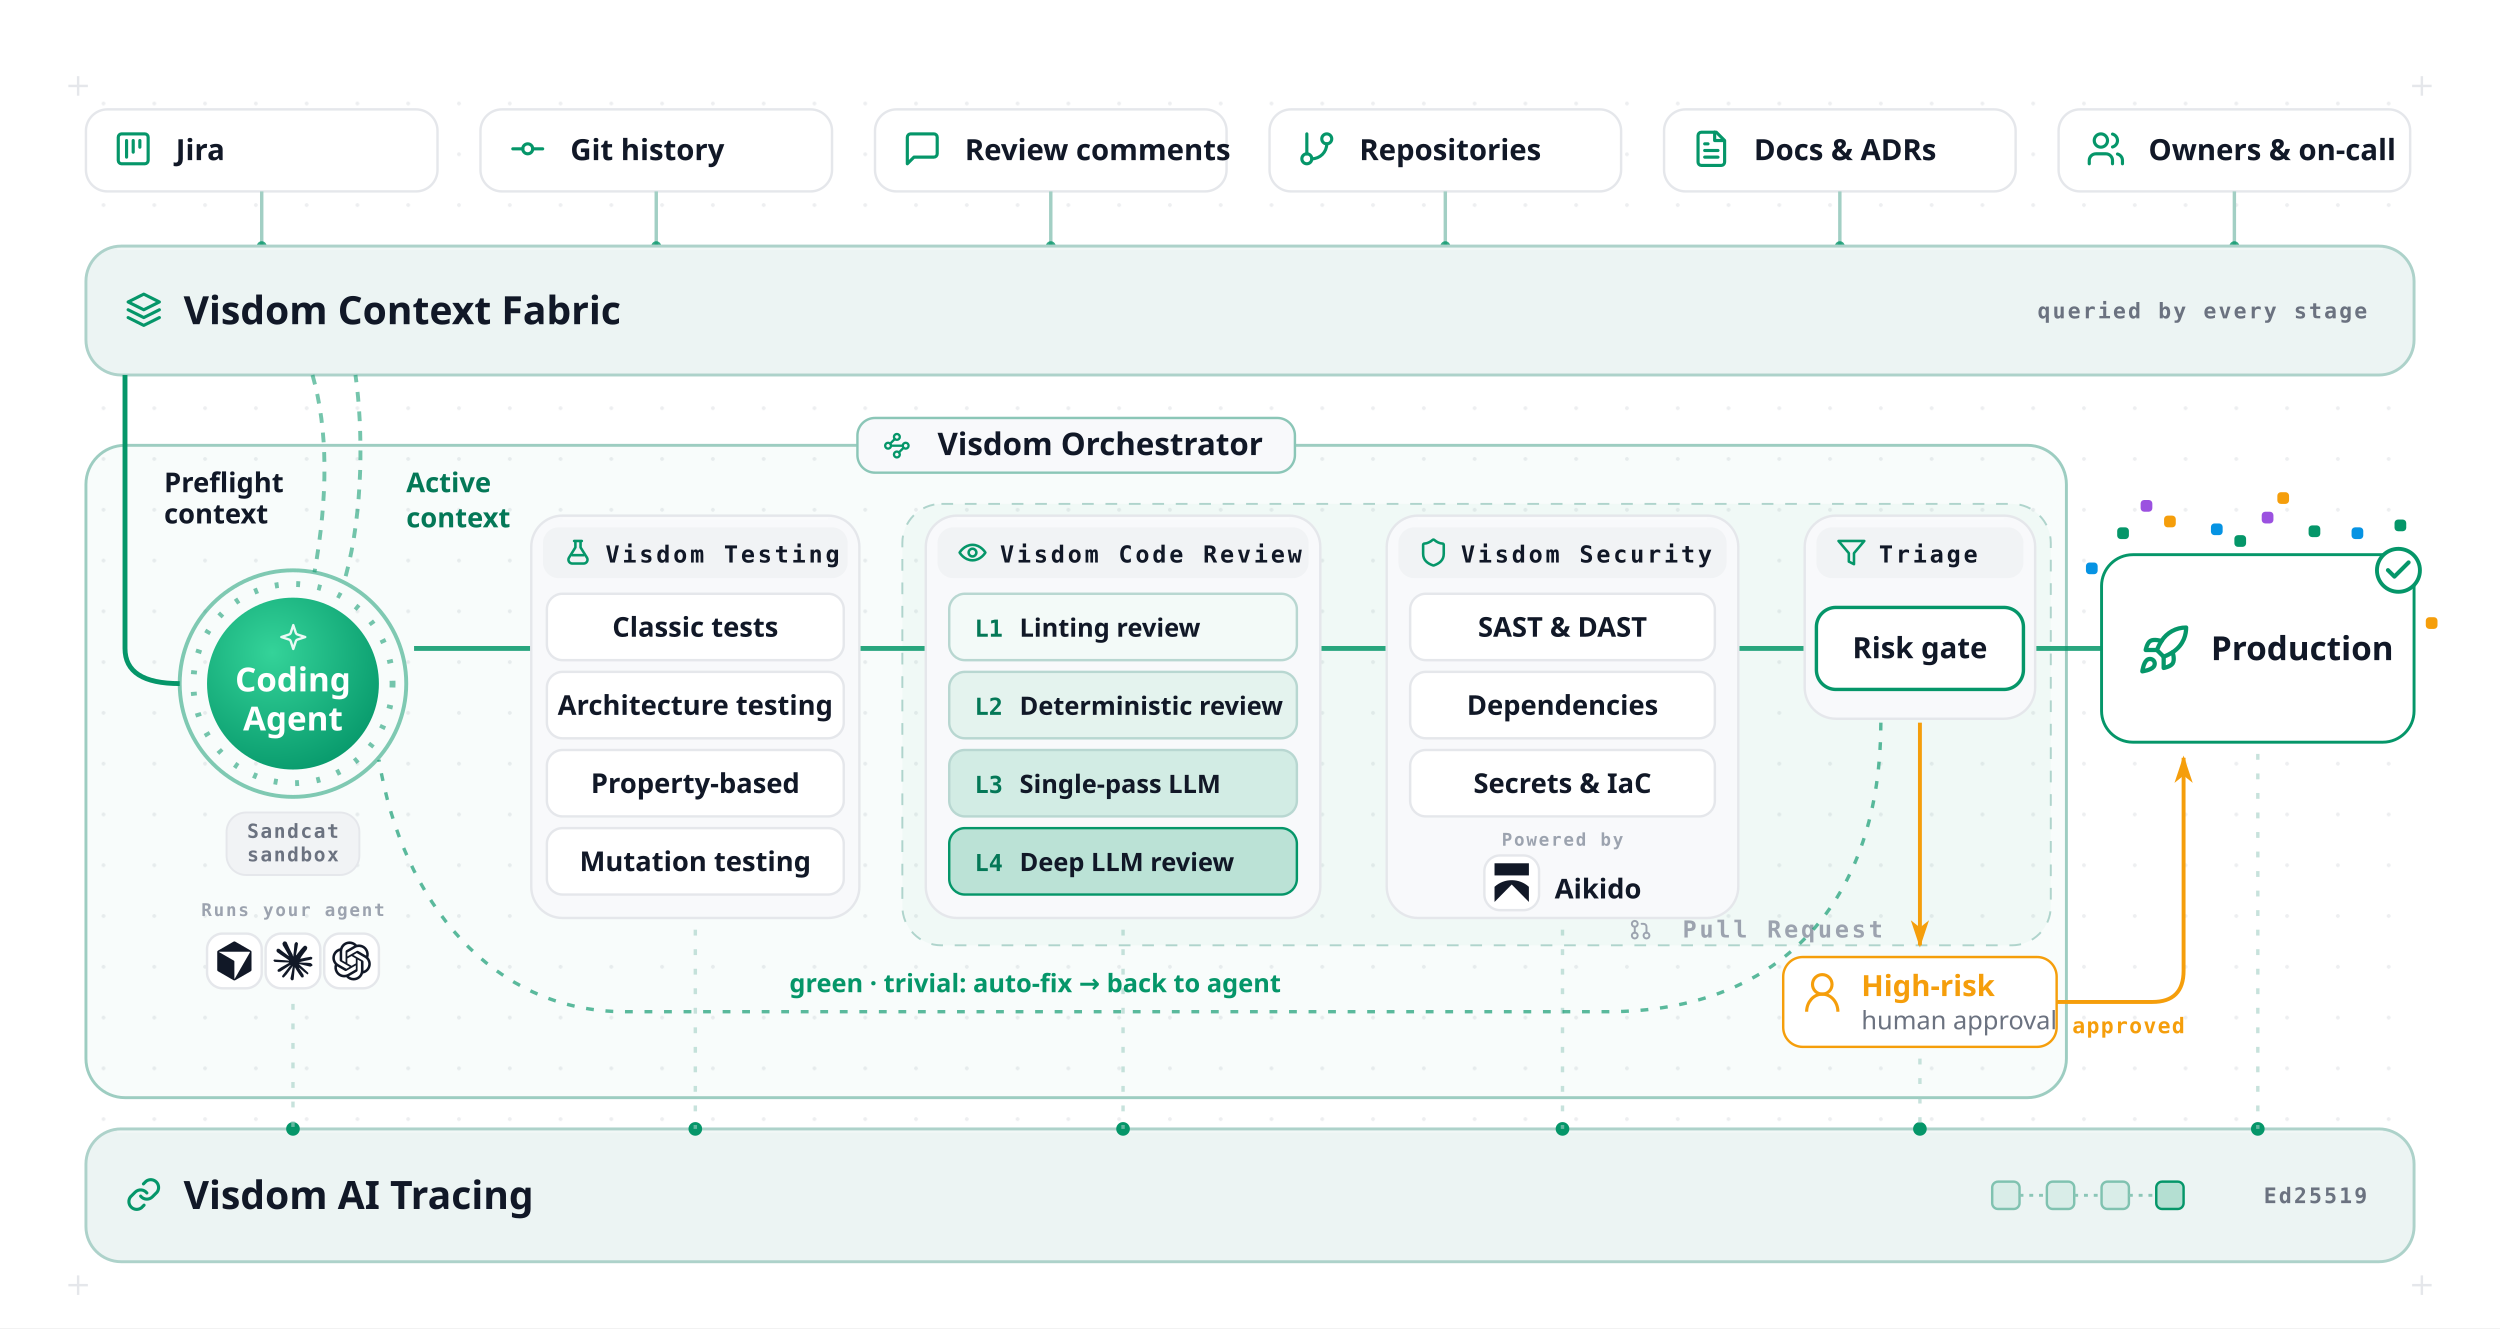
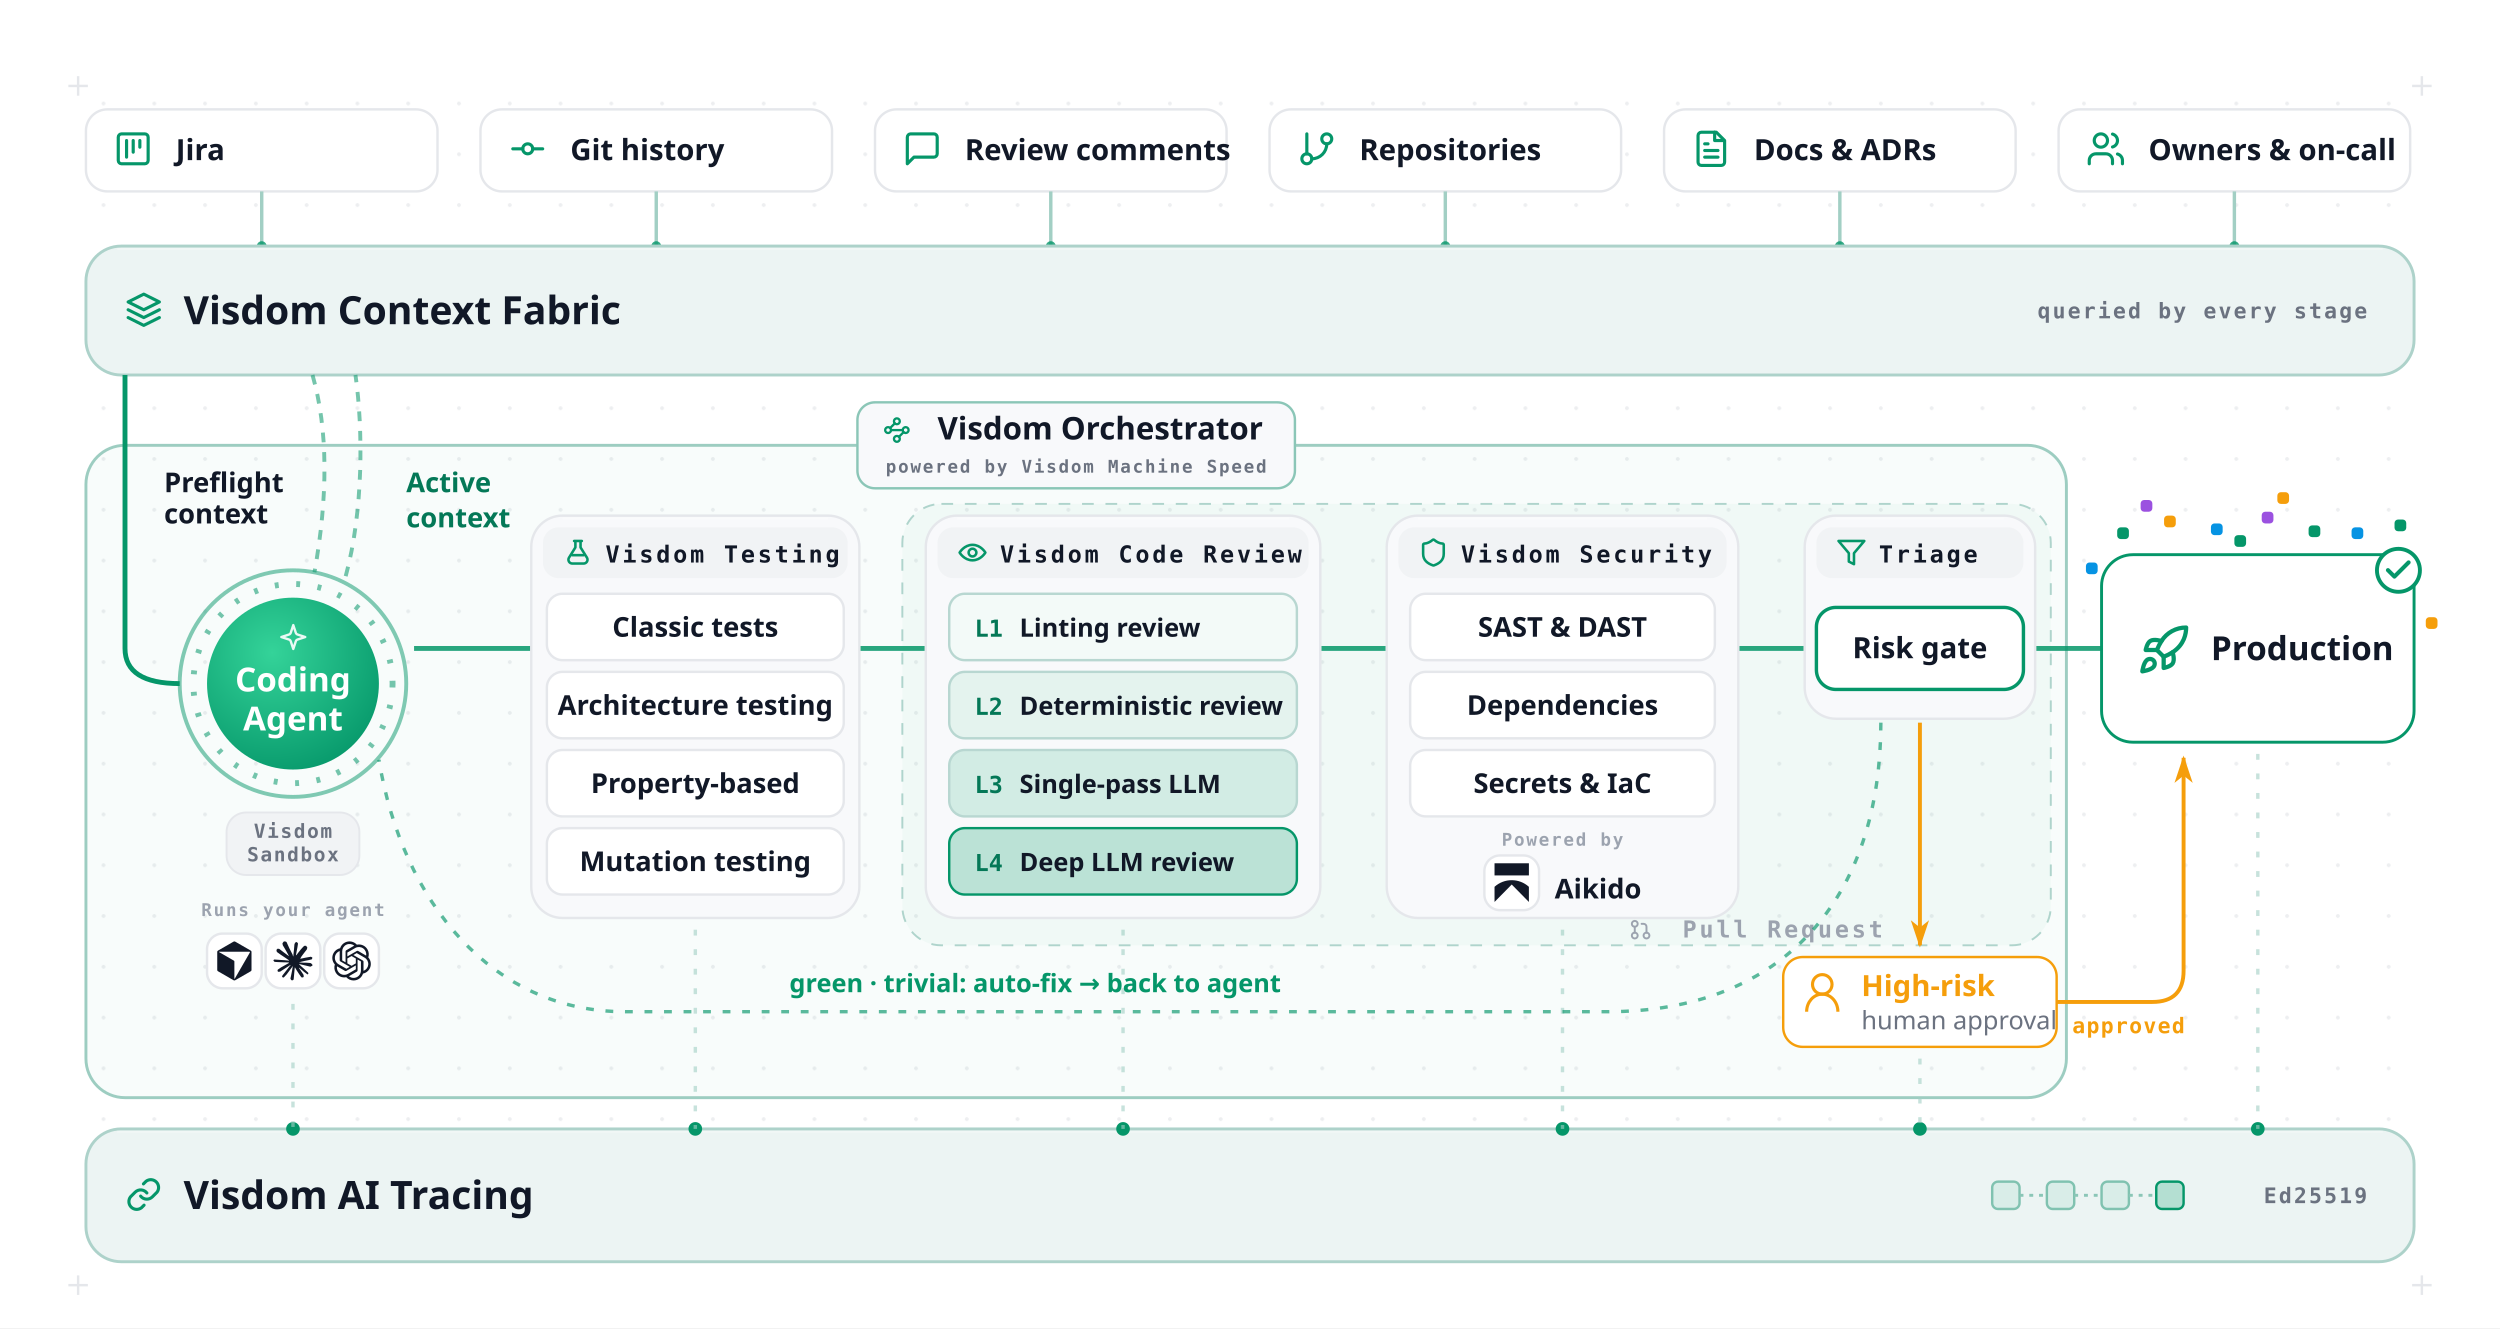
<svg xmlns="http://www.w3.org/2000/svg" viewBox="0 0 1280 680" role="img" aria-labelledby="af-svg-title" preserveAspectRatio="xMidYMid meet" font-family="Geist, -apple-system, BlinkMacSystemFont, 'Segoe UI', Roboto, sans-serif">
  <style>
    .af-svg-bg { fill: #ffffff; }
    text { fill: #111827; }
    /* blueprint substrate */
    .af-grid-dot { fill: #9ca3af; opacity: 0.35; }
    .af-bp { opacity: 0.5; }
    .af-fid path { stroke: #e5e7eb; stroke-width: 1.25; fill: none; }
    .af-sheen { stroke: rgba(255,255,255,0.5); stroke-width: 1; opacity: 0.5; }

    /* module header chip */
    .af-mhead { fill: #f1f3f5; }
    .af-mhead-label { fill: #111827; font: 600 12px 'Geist Mono', ui-monospace, monospace; letter-spacing: 0.12em; text-transform: uppercase; }
    .af-mhead-icon, .af-vault-icon { fill: none; stroke: #059669; stroke-width: 2; stroke-linecap: round; stroke-linejoin: round; }

    /* sandbox + brands */
    .af-sandbox-tag { fill: #f1f3f5; stroke: #e5e7eb; stroke-width: 1; }
    .af-sandbox-label { fill: #6b7280; font: 600 10px 'Geist Mono', ui-monospace, monospace; letter-spacing: 0.08em; text-transform: uppercase; }
    .af-brands-label { fill: #9ca3af; font: 600 9px 'Geist Mono', ui-monospace, monospace; letter-spacing: 0.1em; text-transform: uppercase; }
    .af-brand-chip { fill: #ffffff; stroke: #e5e7eb; stroke-width: 1.25; }
    .af-brand-mark { fill: #111827; }

    /* cards */
    .af-card { fill: #ffffff; stroke: #e5e7eb; stroke-width: 1.25; }
    .af-card--risk { stroke: #f59e0b; }
    .af-card-label { fill: #111827; font: 600 15px 'Geist', sans-serif; }
    .af-card-label--risk { fill: #f59e0b; font-weight: 700; font-size: 15px; }
    .af-card-sub { fill: #6b7280; font: 500 13px 'Geist', sans-serif; }
    .af-src-icon { fill: none; stroke: #059669; stroke-width: 1.9; stroke-linecap: round; stroke-linejoin: round; }

    /* fabric bar */
    .af-fabricbar { stroke: #97cabe; }

    /* orchestrator enclosure */
    .af-orch-box { fill: rgba(5,150,105,0.03); stroke: #9dcdc1; stroke-width: 1.5; }
    .af-orch-legend { fill: #f8f9fb; stroke: #8bc6b7; stroke-width: 1.25; }
    .af-orch-icon { fill: none; stroke: #059669; stroke-width: 2; stroke-linecap: round; stroke-linejoin: round; }
    .af-orch-label { fill: #111827; font: 700 16px 'Geist', sans-serif; }
+     .af-orch-sub { fill: #6b7280; font: 600 9px 'Geist Mono', ui-monospace, monospace; letter-spacing: 0.1em; text-transform: uppercase; }

    /* pull request envelope */
    .af-prenv { fill: rgba(5,150,105,0.035); stroke: #afd4cc; stroke-width: 1; stroke-dasharray: 6 6; }
    .af-prenv-icon { fill: none; stroke: #9ca3af; stroke-width: 2; stroke-linecap: round; stroke-linejoin: round; }
    .af-prenv-label { fill: #9ca3af; font: 600 12px 'Geist Mono', ui-monospace, monospace; letter-spacing: 0.12em; text-transform: uppercase; }

    /* wires / pipes / rails */
    .af-wire, .af-trace-path { fill: none; stroke: #a2cfc4; stroke-width: 1.75; }
    .af-trace-path { stroke-dasharray: 3 7; opacity: 0.6; }
    .af-port { fill: #059669; opacity: 0.8; }
    .af-pipe { fill: none; stroke: #059669; stroke-width: 2.5; opacity: 0.85; }
    .af-rail-pre { fill: none; stroke: #059669; stroke-width: 2.5; }
    .af-rail-label { fill: #111827; font: 600 14px 'Geist', sans-serif; }
    .af-loop-path { fill: none; stroke: rgba(5,150,105,0.55); stroke-width: 2; stroke-dasharray: 5 5; }
    .af-loop-label { fill: #047857; font: 600 14px 'Geist', sans-serif; }

    /* coding agent */
    .af-agent-ring { fill: none; stroke: #059669; stroke-width: 2; opacity: 0.5; }
    .af-agent-ticks { fill: none; stroke: #059669; stroke-width: 3; stroke-dasharray: 2 9; opacity: 0.55; }
    .af-agent-core { fill: url(#af-agent-grad); }
    .af-agent-spark { fill: none; stroke: rgba(255,255,255,0.9); stroke-width: 1.8; stroke-linejoin: round; }
    .af-agent-label { fill: #ffffff; font: 700 17px 'Geist', sans-serif; }

    /* panels / chips */
    .af-panel { fill: #f8f9fb; stroke: #e5e7eb; stroke-width: 1.25; }
    .af-chip { fill: #ffffff; stroke: #e5e7eb; stroke-width: 1.25; }
    .af-chip-label { fill: #111827; font: 600 14px 'Geist', sans-serif; }

    /* code review depth ramp */
    .af-review-bar { stroke: #b8d7d1; stroke-width: 1.25; }
    .af-depth-0 .af-review-bar { fill: #f3faf8; }
    .af-depth-1 .af-review-bar { fill: #e4f3ee; }
    .af-depth-2 .af-review-bar { fill: #d2ece4; }
    .af-depth-3 .af-review-bar { fill: #bbe2d6; stroke: #059669; }
    .af-review-n { fill: #047857; font: 700 12px 'Geist Mono', ui-monospace, monospace; }
    .af-review-label { fill: #111827; font: 600 13px 'Geist', sans-serif; }

    /* triage */
    .af-pr { fill: #ffffff; stroke: #059669; stroke-width: 1.75; }
    .af-pr-label { fill: #111827; font: 700 15px 'Geist', sans-serif; }
    .af-branch { fill: none; stroke-width: 2; }
    .af-branch--risk { stroke: #f59e0b; }
    .af-human-mark { fill: none; stroke: #f59e0b; stroke-width: 1.6; }
    .af-approved-label { fill: #f59e0b; font: 600 11px 'Geist Mono', ui-monospace, monospace; letter-spacing: 0.06em; text-transform: uppercase; }
    .af-autofix-path { fill: none; stroke: rgba(5,150,105,0.65); stroke-width: 1.75; stroke-dasharray: 4 6; }
    .af-autofix-label { fill: #059669; font: 600 13px 'Geist', sans-serif; }

    /* tracing vault */
    .af-vault { fill: #ecf4f3; stroke: #add2ca; stroke-width: 1.5; }
    .af-vault-label { fill: #111827; font: 700 20px 'Geist', sans-serif; }
    .af-vault-tag { fill: #6b7280; font: 600 11px 'Geist Mono', ui-monospace, monospace; letter-spacing: 0.1em; text-transform: uppercase; }
    .af-vault-mark { fill: #059669; }
    .af-chain-block { fill: rgba(5,150,105,0.08); stroke: #80c2b0; stroke-width: 1.25; }
    .af-chain-block--head { fill: #b4dfd2; stroke: #059669; }
    .af-chain-link { stroke: #8bc6b7; stroke-width: 1.5; stroke-dasharray: 2 3; }

    /* ship to production */
    .af-ship-box { fill: #ffffff; stroke: #059669; stroke-width: 1.5; }
    .af-ship-icon { fill: none; stroke: #059669; stroke-width: 1.9; stroke-linecap: round; stroke-linejoin: round; }
    .af-ship-label { fill: #111827; font: 700 17px 'Geist', sans-serif; }
    .af-seal { fill: #ffffff; stroke: #059669; stroke-width: 2; }
    .af-seal-check { fill: none; stroke: #059669; stroke-width: 3.2; stroke-linecap: round; stroke-linejoin: round; }

    /* confetti */
    .af-conf--1 { fill: #059669; }
    .af-conf--2 { fill: #f59e0b; }
    .af-conf--3 { fill: #0693e3; }
    .af-conf--4 { fill: #9b51e0; }
  </style>
  <defs>
    <marker id="af-arrow-amber" viewBox="0 0 12 9" refX="11" refY="4.5" markerWidth="7" markerHeight="5.25" orient="auto-start-reverse">
      <path d="M0,0.5 L12,4.5 L0,8.5 L3.2,4.5 Z" fill="#f59e0b" />
    </marker>
    <radialGradient id="af-agent-grad" cx="38%" cy="32%" r="78%">
      <stop offset="0%" stop-color="#34d399" />
      <stop offset="100%" stop-color="#059669" />
    </radialGradient>
    <pattern id="af-grid" width="26" height="26" patternUnits="userSpaceOnUse">
      <circle cx="1" cy="1" r="1" class="af-grid-dot" />
    </pattern>
  </defs>
  <rect class="af-svg-bg" x="0" y="0" width="1280" height="680" />
  <rect x="36" y="40" width="1208" height="600" fill="url(#af-grid)" class="af-bp" />
  <g class="af-fid">
    <path d="M35,44 H45 M40,39 V49" />
    <path d="M1235,44 H1245 M1240,39 V49" />
    <path d="M35,658 H45 M40,653 V663" />
    <path d="M1235,658 H1245 M1240,653 V663" />
  </g>
  <g id="af-orchestrator">
    <rect x="44" y="228" width="1014" height="334" rx="20" class="af-orch-box" />
-     <rect x="439" y="214" width="224" height="28" rx="9" class="af-orch-legend" />
-     <g class="af-orch-icon" transform="translate(452,221) scale(0.6)">
+     <rect x="439" y="206" width="224" height="44" rx="9" class="af-orch-legend" />
+     <g class="af-orch-icon" transform="translate(452,213) scale(0.6)">
      <circle cx="12" cy="4.5" r="2.5" />
      <path d="m10.2 6.3-3.9 3.9" />
      <circle cx="4.5" cy="12" r="2.5" />
      <path d="M7 12h10" />
      <circle cx="19.5" cy="12" r="2.5" />
      <path d="m13.8 17.7 3.9-3.9" />
      <circle cx="12" cy="19.5" r="2.5" />
    </g>
-     <text x="480" y="233" class="af-orch-label">Visdom Orchestrator</text>
+     <text x="480" y="225" class="af-orch-label">Visdom Orchestrator</text>
+     <text x="551" y="242" text-anchor="middle" class="af-orch-sub">powered by Visdom Machine Speed</text>
  </g>
  <g id="af-tracevault">
    <rect x="44" y="578" width="1192" height="68" rx="18" class="af-vault" />
    <line x1="60" y1="579.5" x2="1220" y2="579.5" class="af-sheen" />
    <g class="af-vault-icon" transform="translate(64,602) scale(0.8)">
      <path d="M10 13a5 5 0 0 0 7.5.5l3-3a5 5 0 0 0-7-7l-1.7 1.7" />
      <path d="M14 11a5 5 0 0 0-7.5-.5l-3 3a5 5 0 0 0 7 7l1.7-1.7" />
    </g>
    <text x="94" y="619" class="af-vault-label">Visdom AI Tracing</text>
    <g>
      <rect x="1020" y="605" width="14" height="14" rx="3" class="af-chain-block" />
      <line x1="1034" y1="612" x2="1048" y2="612" class="af-chain-link" />
      <rect x="1048" y="605" width="14" height="14" rx="3" class="af-chain-block" />
      <line x1="1062" y1="612" x2="1076" y2="612" class="af-chain-link" />
      <rect x="1076" y="605" width="14" height="14" rx="3" class="af-chain-block" />
      <line x1="1090" y1="612" x2="1104" y2="612" class="af-chain-link" />
      <rect x="1104" y="605" width="14" height="14" rx="3" class="af-chain-block af-chain-block--head" />
    </g>
    <text x="1212" y="616" text-anchor="end" class="af-vault-tag">Ed25519</text>
    <circle cx="150" cy="578" r="3.5" class="af-vault-mark" />
    <circle cx="356" cy="578" r="3.5" class="af-vault-mark" />
    <circle cx="575" cy="578" r="3.5" class="af-vault-mark" />
    <circle cx="800" cy="578" r="3.5" class="af-vault-mark" />
    <circle cx="983" cy="578" r="3.5" class="af-vault-mark" />
    <circle cx="1156" cy="578" r="3.5" class="af-vault-mark" />
  </g>
  <path class="af-trace-path" d="M150,514 L150,578" />
  <path class="af-trace-path" d="M356,476 L356,578" />
  <path class="af-trace-path" d="M575,476 L575,578" />
  <path class="af-trace-path" d="M800,476 L800,578" />
  <path class="af-trace-path" d="M983,542 L983,578" />
  <path class="af-trace-path" d="M1156,386 L1156,578" />
  <g id="af-context">
    <g>
      <rect x="44" y="56" width="180" height="42" rx="11" class="af-card" />
      <g class="af-src-icon" transform="translate(58,66) scale(0.85)">
        <rect x="3" y="3" width="18" height="18" rx="2" />
        <path d="M8 7v10M12 7v7M16 7v4" />
      </g>
      <text x="90" y="82" class="af-card-label">Jira</text>
      <path class="af-wire" d="M134,98 L134,126" />
      <circle cx="134" cy="126" r="2.5" class="af-port" />
    </g>
    <g>
      <rect x="246" y="56" width="180" height="42" rx="11" class="af-card" />
      <g class="af-src-icon" transform="translate(260,66) scale(0.85)">
        <circle cx="12" cy="12" r="3" />
        <path d="M3 12h6M15 12h6" />
      </g>
      <text x="292" y="82" class="af-card-label">Git history</text>
      <path class="af-wire" d="M336,98 L336,126" />
      <circle cx="336" cy="126" r="2.5" class="af-port" />
    </g>
    <g>
      <rect x="448" y="56" width="180" height="42" rx="11" class="af-card" />
      <g class="af-src-icon" transform="translate(462,66) scale(0.85)">
        <path d="M21 15a2 2 0 0 1-2 2H7l-4 4V5a2 2 0 0 1 2-2h14a2 2 0 0 1 2 2z" />
      </g>
      <text x="494" y="82" class="af-card-label">Review comments</text>
      <path class="af-wire" d="M538,98 L538,126" />
      <circle cx="538" cy="126" r="2.5" class="af-port" />
    </g>
    <g>
      <rect x="650" y="56" width="180" height="42" rx="11" class="af-card" />
      <g class="af-src-icon" transform="translate(664,66) scale(0.85)">
        <line x1="6" y1="3" x2="6" y2="15" />
        <circle cx="18" cy="6" r="3" />
        <circle cx="6" cy="18" r="3" />
        <path d="M18 9a9 9 0 0 1-9 9" />
      </g>
      <text x="696" y="82" class="af-card-label">Repositories</text>
      <path class="af-wire" d="M740,98 L740,126" />
      <circle cx="740" cy="126" r="2.5" class="af-port" />
    </g>
    <g>
      <rect x="852" y="56" width="180" height="42" rx="11" class="af-card" />
      <g class="af-src-icon" transform="translate(866,66) scale(0.85)">
        <path d="M15 2H6a2 2 0 0 0-2 2v16a2 2 0 0 0 2 2h12a2 2 0 0 0 2-2V7z" />
        <path d="M14 2v5h5" />
        <path d="M16 13H8M16 17H8M10 9H8" />
      </g>
      <text x="898" y="82" class="af-card-label">Docs &amp; ADRs</text>
      <path class="af-wire" d="M942,98 L942,126" />
      <circle cx="942" cy="126" r="2.5" class="af-port" />
    </g>
    <g>
      <rect x="1054" y="56" width="180" height="42" rx="11" class="af-card" />
      <g class="af-src-icon" transform="translate(1068,66) scale(0.85)">
        <path d="M16 21v-2a4 4 0 0 0-4-4H6a4 4 0 0 0-4 4v2" />
        <circle cx="9" cy="7" r="4" />
        <path d="M22 21v-2a4 4 0 0 0-3-3.87M16 3.13a4 4 0 0 1 0 7.75" />
      </g>
      <text x="1100" y="82" class="af-card-label">Owners &amp; on-call</text>
      <path class="af-wire" d="M1144,98 L1144,126" />
      <circle cx="1144" cy="126" r="2.5" class="af-port" />
    </g>
    <rect x="44" y="126" width="1192" height="66" rx="18" class="af-vault af-fabricbar" />
    <line x1="60" y1="127.5" x2="1220" y2="127.5" class="af-sheen" />
    <g class="af-vault-icon" transform="translate(64,149) scale(0.8)">
      <path d="M12 2 2 7l10 5 10-5-10-5z" />
      <path d="m2 17 10 5 10-5" />
      <path d="m2 12 10 5 10-5" />
    </g>
    <text x="94" y="166" class="af-vault-label">Visdom Context Fabric</text>
    <text x="1212" y="163" text-anchor="end" class="af-vault-tag">queried by every stage</text>
  </g>
  <g id="af-preflight">
    <path class="af-rail-pre" d="M64,192 L64,332 Q64,350 92,350" />
    <text x="84" y="252" class="af-rail-label">Preflight</text>
    <text x="84" y="268" class="af-rail-label">context</text>
  </g>
  <g id="af-loop">
    <path class="af-loop-path" d="M160,192 C 168,220 168,254 161,293" />
    <path class="af-loop-path" d="M177,295 C 186,262 186,220 182,192" />
    <text x="208" y="252" class="af-loop-label">Active</text>
    <text x="208" y="270" class="af-loop-label">context</text>
  </g>
  <g id="af-agent">
    <circle cx="150" cy="350" r="58" class="af-agent-ring" />
    <circle cx="150" cy="350" r="51" class="af-agent-ticks" />
    <circle cx="150" cy="350" r="44" class="af-agent-core" />
    <g class="af-agent-spark" transform="translate(142,318) scale(0.68)">
      <path d="M12 3l1.9 5.8a2 2 0 0 0 1.3 1.3L21 12l-5.8 1.9a2 2 0 0 0-1.3 1.3L12 21l-1.9-5.8a2 2 0 0 0-1.3-1.3L3 12l5.8-1.9a2 2 0 0 0 1.3-1.3L12 3z" />
    </g>
    <text x="150" y="354" text-anchor="middle" class="af-agent-label">Coding</text>
    <text x="150" y="374" text-anchor="middle" class="af-agent-label">Agent</text>
    <rect x="116" y="416" width="68" height="32" rx="10" class="af-sandbox-tag" />
-     <text x="150" y="429" text-anchor="middle" class="af-sandbox-label">Sandcat</text>
-     <text x="150" y="441" text-anchor="middle" class="af-sandbox-label">sandbox</text>
+     <text x="150" y="429" text-anchor="middle" class="af-sandbox-label">Visdom</text>
+     <text x="150" y="441" text-anchor="middle" class="af-sandbox-label">Sandbox</text>
    <g transform="translate(0,460)">
      <text x="150" y="9" text-anchor="middle" class="af-brands-label">Runs your agent</text>
      <g transform="translate(106,18)">
        <rect x="0" y="0" width="28" height="28" rx="8" class="af-brand-chip" />
        <g transform="translate(4,4) scale(0.8333)">
          <path class="af-brand-mark" d="M11.503.131 1.891 5.678a.84.84 0 0 0-.42.726v11.188c0 .3.162.575.42.724l9.609 5.55a1 1 0 0 0 .998 0l9.61-5.55a.84.84 0 0 0 .42-.724V6.404a.84.84 0 0 0-.42-.726L12.497.131a1.01 1.01 0 0 0-.996 0M2.657 6.338h18.55c.263 0 .43.287.297.515L12.23 22.918c-.062.107-.229.064-.229-.06V12.335a.59.59 0 0 0-.295-.51l-9.11-5.257c-.109-.063-.064-.23.061-.23" />
        </g>
      </g>
      <g transform="translate(136,18)">
        <rect x="0" y="0" width="28" height="28" rx="8" class="af-brand-chip" />
        <g transform="translate(4,4) scale(0.8333)">
          <path class="af-brand-mark" d="m4.714 15.956 4.717-2.647.079-.231-.079-.128h-.231l-.789-.049-2.696-.073-2.337-.097-2.265-.121-.571-.121-.534-.704.055-.352.48-.322.686.061 1.518.103 2.277.158 1.651.097 2.447.255h.389l.055-.158-.134-.097-.103-.097L6.973 9.836l-2.55-1.688-1.336-.971-.723-.492-.364-.461-.158-1.008.656-.723.88.061.225.061.892.686 1.906 1.475 2.489 1.834.364.303.146-.103.018-.073-.164-.273-1.354-2.447-1.445-2.489-.643-1.032-.17-.619c-.061-.255-.103-.467-.103-.729L6.287.134 6.7 0l.996.134.419.364.619 1.415 1.002 2.228 1.554 3.03.455.898.243.832.091.255h.158v-.146l.128-1.706.237-2.095.231-2.696.079-.759.376-.911.747-.492.583.279.48.686-.067.443-.285 1.852-.559 2.902-.364 1.943h.212l.243-.243.984-1.305 1.651-2.064.729-.82.85-.905.546-.431h1.032l.759 1.129-.34 1.166-1.062 1.348-.88 1.141-1.263 1.7-.789 1.36.073.109.188-.018 2.853-.607 1.542-.279 1.84-.316.832.389.091.395-.328.807-1.967.486-2.307.461-3.436.814-.043.03.049.061 1.548.146.662.036h1.621l3.018.225.789.522.474.638-.079.486-1.214.619-1.639-.389-3.825-.911-1.311-.328h-.182v.109l1.093 1.069 2.003 1.809 2.507 2.331.128.577-.322.455-.34-.049-2.204-1.657-.85-.747-1.925-1.621h-.128v.17l.443.65 2.344 3.521.121 1.081-.17.352-.607.212-.668-.121-1.372-1.925L14.38 17.959l-1.141-1.943-.14.079-.674 7.255-.316.37-.729.279-.607-.461-.322-.747.322-1.475.389-1.925.316-1.53.285-1.9.17-.631-.012-.043-.14.018-1.433 1.967-2.18 2.945-1.724 1.846-.413.164-.716-.37.067-.662.401-.589 2.386-3.036 1.439-1.882.929-1.087-.006-.158h-.055l-6.338 4.116-1.129.146-.486-.455.061-.747.231-.243 1.906-1.311Z" />
        </g>
      </g>
      <g transform="translate(166,18)">
        <rect x="0" y="0" width="28" height="28" rx="8" class="af-brand-chip" />
        <g transform="translate(4,4) scale(0.8333)">
          <path class="af-brand-mark" d="M22.282 9.821a5.985 5.985 0 0 0-.516-4.911 6.046 6.046 0 0 0-6.51-2.9A6.065 6.065 0 0 0 4.981 4.182a5.985 5.985 0 0 0-3.998 2.9 6.046 6.046 0 0 0 .743 7.097 5.98 5.98 0 0 0 .511 4.911 6.051 6.051 0 0 0 6.515 2.9A5.985 5.985 0 0 0 13.26 24a6.056 6.056 0 0 0 5.772-4.206 5.989 5.989 0 0 0 3.998-2.9 6.056 6.056 0 0 0-.748-7.073zm-9.022 12.608a4.476 4.476 0 0 1-2.876-1.041l.142-.08 4.778-2.758a.795.795 0 0 0 .393-.681v-6.737l2.02 1.169a.071.071 0 0 1 .038.052v5.583a4.504 4.504 0 0 1-4.513 4.494zm-9.661-4.125a4.471 4.471 0 0 1-.535-3.014l.142.085 4.783 2.758a.771.771 0 0 0 .781 0l5.843-3.369v2.332a.08.08 0 0 1-.033.061L9.74 19.95a4.499 4.499 0 0 1-6.141-1.646zM2.341 7.896a4.485 4.485 0 0 1 2.365-1.973V11.6a.766.766 0 0 0 .388.676l5.814 3.354-2.02 1.169a.076.076 0 0 1-.071 0l-4.83-2.787A4.504 4.504 0 0 1 2.341 7.872zm16.596 3.856L13.104 8.364 15.119 7.2a.076.076 0 0 1 .071 0l4.83 2.791a4.494 4.494 0 0 1-.676 8.104v-5.677a.79.79 0 0 0-.407-.667zm2.011-3.023l-.142-.085-4.774-2.782a.776.776 0 0 0-.785 0L9.409 9.23V6.897a.066.066 0 0 1 .028-.061l4.83-2.787a4.499 4.499 0 0 1 6.68 4.66zM8.306 12.863l-2.02-1.164a.08.08 0 0 1-.038-.057V6.074a4.499 4.499 0 0 1 7.376-3.454l-.142.081L8.704 5.459a.795.795 0 0 0-.393.681zm1.098-2.365l2.602-1.5 2.607 1.5v2.999l-2.597 1.5-2.607-1.5Z" />
        </g>
      </g>
    </g>
  </g>
  <path class="af-pipe" d="M212,332 L272,332" />
  <path class="af-pipe" d="M440,332 L474,332" />
  <path class="af-pipe" d="M676,332 L710,332" />
  <path class="af-pipe" d="M890,332 L924,332" />
  <path class="af-pipe" d="M1042,332 L1076,332" />
  <g id="af-testing">
    <rect x="272" y="264" width="168" height="206" rx="16" class="af-panel" />
    <line x1="288" y1="265.5" x2="424" y2="265.5" class="af-sheen" />
    <rect x="278" y="270" width="156" height="26" rx="8" class="af-mhead" />
    <g class="af-mhead-icon" transform="translate(288,275) scale(0.66)">
      <path d="M9 3h6M10 3v5L5 16a3 3 0 0 0 2.6 4.5h8.8A3 3 0 0 0 19 16l-5-8V3" />
      <path d="M7.5 14h9" />
    </g>
    <text x="310" y="288" class="af-mhead-label">Visdom Testing</text>
    <g>
      <rect x="280" y="304" width="152" height="34" rx="8" class="af-chip" />
      <text x="356" y="326" text-anchor="middle" class="af-chip-label">Classic tests</text>
    </g>
    <g>
      <rect x="280" y="344" width="152" height="34" rx="8" class="af-chip" />
      <text x="356" y="366" text-anchor="middle" class="af-chip-label">Architecture testing</text>
    </g>
    <g>
      <rect x="280" y="384" width="152" height="34" rx="8" class="af-chip" />
      <text x="356" y="406" text-anchor="middle" class="af-chip-label">Property-based</text>
    </g>
    <g>
      <rect x="280" y="424" width="152" height="34" rx="8" class="af-chip" />
      <text x="356" y="446" text-anchor="middle" class="af-chip-label">Mutation testing</text>
    </g>
  </g>
  <g id="af-pr-env">
    <rect x="462" y="258" width="588" height="226" rx="20" class="af-prenv" />
    <g class="af-prenv-icon" transform="translate(834,470) scale(0.5)">
      <circle cx="6" cy="6" r="3" />
      <circle cx="6" cy="18" r="3" />
      <circle cx="18" cy="18" r="3" />
      <path d="M6 9v6" />
      <path d="M13 6h2a3 3 0 0 1 3 3v6" />
    </g>
    <text x="964" y="480" text-anchor="end" class="af-prenv-label">Pull Request</text>
  </g>
  <g id="af-review">
    <rect x="474" y="264" width="202" height="206" rx="16" class="af-panel" />
    <line x1="490" y1="265.5" x2="660" y2="265.5" class="af-sheen" />
    <rect x="480" y="270" width="190" height="26" rx="8" class="af-mhead" />
    <g class="af-mhead-icon" transform="translate(490,275) scale(0.66)">
      <path d="M2 12s3.5-6 10-6 10 6 10 6-3.5 6-10 6-10-6-10-6z" />
      <circle cx="12" cy="12" r="3" />
    </g>
    <text x="512" y="288" class="af-mhead-label">Visdom Code Review</text>
    <g class="af-depth-0">
      <rect x="486" y="304" width="178" height="34" rx="8" class="af-review-bar" />
      <text x="499" y="326" class="af-review-n">L1</text>
      <text x="522" y="326" class="af-review-label">Linting review</text>
    </g>
    <g class="af-depth-1">
      <rect x="486" y="344" width="178" height="34" rx="8" class="af-review-bar" />
      <text x="499" y="366" class="af-review-n">L2</text>
      <text x="522" y="366" class="af-review-label">Deterministic review</text>
    </g>
    <g class="af-depth-2">
      <rect x="486" y="384" width="178" height="34" rx="8" class="af-review-bar" />
      <text x="499" y="406" class="af-review-n">L3</text>
      <text x="522" y="406" class="af-review-label">Single-pass LLM</text>
    </g>
    <g class="af-depth-3">
      <rect x="486" y="424" width="178" height="34" rx="8" class="af-review-bar" />
      <text x="499" y="446" class="af-review-n">L4</text>
      <text x="522" y="446" class="af-review-label">Deep LLM review</text>
    </g>
  </g>
  <g id="af-security">
    <rect x="710" y="264" width="180" height="206" rx="16" class="af-panel" />
    <line x1="726" y1="265.5" x2="874" y2="265.5" class="af-sheen" />
    <rect x="716" y="270" width="168" height="26" rx="8" class="af-mhead" />
    <g class="af-mhead-icon" transform="translate(726,275) scale(0.66)">
      <path d="M20 13c0 5-3.5 7.5-7.66 8.95a1 1 0 0 1-.67-.01C7.5 20.5 4 18 4 13V6a1 1 0 0 1 1-1c2 0 4.5-1.2 6.24-2.72a1 1 0 0 1 1.52 0C14.51 3.81 17 5 19 5a1 1 0 0 1 1 1z" />
    </g>
    <text x="748" y="288" class="af-mhead-label">Visdom Security</text>
    <g>
      <rect x="722" y="304" width="156" height="34" rx="8" class="af-chip" />
      <text x="800" y="326" text-anchor="middle" class="af-chip-label">SAST &amp; DAST</text>
    </g>
    <g>
      <rect x="722" y="344" width="156" height="34" rx="8" class="af-chip" />
      <text x="800" y="366" text-anchor="middle" class="af-chip-label">Dependencies</text>
    </g>
    <g>
      <rect x="722" y="384" width="156" height="34" rx="8" class="af-chip" />
      <text x="800" y="406" text-anchor="middle" class="af-chip-label">Secrets &amp; IaC</text>
    </g>
    <g>
      <text x="800" y="433" text-anchor="middle" class="af-brands-label">Powered by</text>
      <g>
        <rect x="760" y="438" width="28" height="28" rx="8" class="af-brand-chip" />
        <g transform="translate(765.2,442) scale(1.1)">
          <path class="af-brand-mark" d="M15.996 0H0V5.652H15.996V0Z" />
          <path class="af-brand-mark" d="M0 10.953C4.551 6.834 11.445 6.834 15.996 10.953V17.997L15.993 18L7.998 9.885L0.003 18L0 17.997V10.953Z" />
        </g>
      </g>
      <text x="796" y="460" class="af-chip-label">Aikido</text>
    </g>
  </g>
  <g id="af-triage">
    <rect x="924" y="264" width="118" height="104" rx="16" class="af-panel" />
    <line x1="940" y1="265.5" x2="1026" y2="265.5" class="af-sheen" />
    <rect x="930" y="270" width="106" height="26" rx="8" class="af-mhead" />
    <g class="af-mhead-icon" transform="translate(940,275) scale(0.66)">
      <path d="M22 3H2l8 9.46V19l4 2v-8.54L22 3z" />
    </g>
    <text x="962" y="288" class="af-mhead-label">Triage</text>
    <rect x="930" y="311" width="106" height="42" rx="10" class="af-pr" />
    <text x="983" y="337" text-anchor="middle" class="af-pr-label">Risk gate</text>
    <path class="af-branch af-branch--risk" d="M983,370 L983,484" marker-end="url(#af-arrow-amber)" />
    <g>
      <path class="af-autofix-path" d="M963,370 C 963,460 913,518 823,518 L320,518 C 252,518 206,462 194,389" />
      <text x="530" y="508" text-anchor="middle" class="af-autofix-label">green · trivial: auto-fix → back to agent</text>
    </g>
    <g>
      <rect x="913" y="490" width="140" height="46" rx="10" class="af-card af-card--risk" />
      <text x="953" y="510" class="af-card-label af-card-label--risk">High-risk</text>
      <text x="953" y="527" class="af-card-sub">human approval</text>
      <g class="af-human" transform="translate(933,508)">
        <circle cx="0" cy="-4" r="5" class="af-human-mark" />
        <path d="M-8,10 a8,9 0 0 1 16,0" class="af-human-mark" />
      </g>
      <g>
        <path class="af-branch af-branch--risk" d="M1053,513 L1102,513 Q1118,513 1118,497 L1118,388" marker-end="url(#af-arrow-amber)" />
        <text x="1061" y="529" class="af-approved-label">approved</text>
      </g>
    </g>
  </g>
  <g id="af-ship">
    <rect x="1076" y="284" width="160" height="96" rx="16" class="af-ship-box" />
    <line x1="1092" y1="285.5" x2="1220" y2="285.5" class="af-sheen" />
    <g class="af-ship-icon" transform="translate(1094,319) scale(1.15)">
      <path d="M4.5 16.5c-1.5 1.26-2 5-2 5s3.74-.5 5-2c.71-.84.7-2.13-.09-2.91a2.18 2.18 0 0 0-2.91-.09z" />
      <path d="m12 15-3-3a22 22 0 0 1 2-3.95A12.88 12.88 0 0 1 22 2c0 2.72-.78 7.5-6 11a22.35 22.35 0 0 1-4 2z" />
      <path d="M9 12H4s.55-3.03 2-4c1.62-1.08 5 0 5 0" />
      <path d="M12 15v5s3.03-.55 4-2c1.08-1.62 0-5 0-5" />
    </g>
    <text x="1132" y="338" class="af-ship-label">Production</text>
    <circle cx="1228" cy="292" r="11" class="af-seal" />
    <g class="af-seal-check" transform="translate(1220,284) scale(0.66)">
      <path d="M20 6 9 17l-5-5" />
    </g>
    <g>
      <rect x="1084" y="270" width="6" height="6" rx="1.8" class="af-conf--1" />
      <rect x="1108" y="264" width="6" height="6" rx="1.8" class="af-conf--2" />
      <rect x="1132" y="268" width="6" height="6" rx="1.8" class="af-conf--3" />
      <rect x="1158" y="262" width="6" height="6" rx="1.8" class="af-conf--4" />
      <rect x="1182" y="269" width="6" height="6" rx="1.8" class="af-conf--1" />
      <rect x="1068" y="288" width="6" height="6" rx="1.8" class="af-conf--3" />
      <rect x="1242" y="316" width="6" height="6" rx="1.8" class="af-conf--2" />
      <rect x="1096" y="256" width="6" height="6" rx="1.8" class="af-conf--4" />
      <rect x="1166" y="252" width="6" height="6" rx="1.8" class="af-conf--2" />
      <rect x="1226" y="266" width="6" height="6" rx="1.8" class="af-conf--1" />
      <rect x="1144" y="274" width="6" height="6" rx="1.8" class="af-conf--1" />
      <rect x="1204" y="270" width="6" height="6" rx="1.8" class="af-conf--3" />
    </g>
  </g>
</svg>
